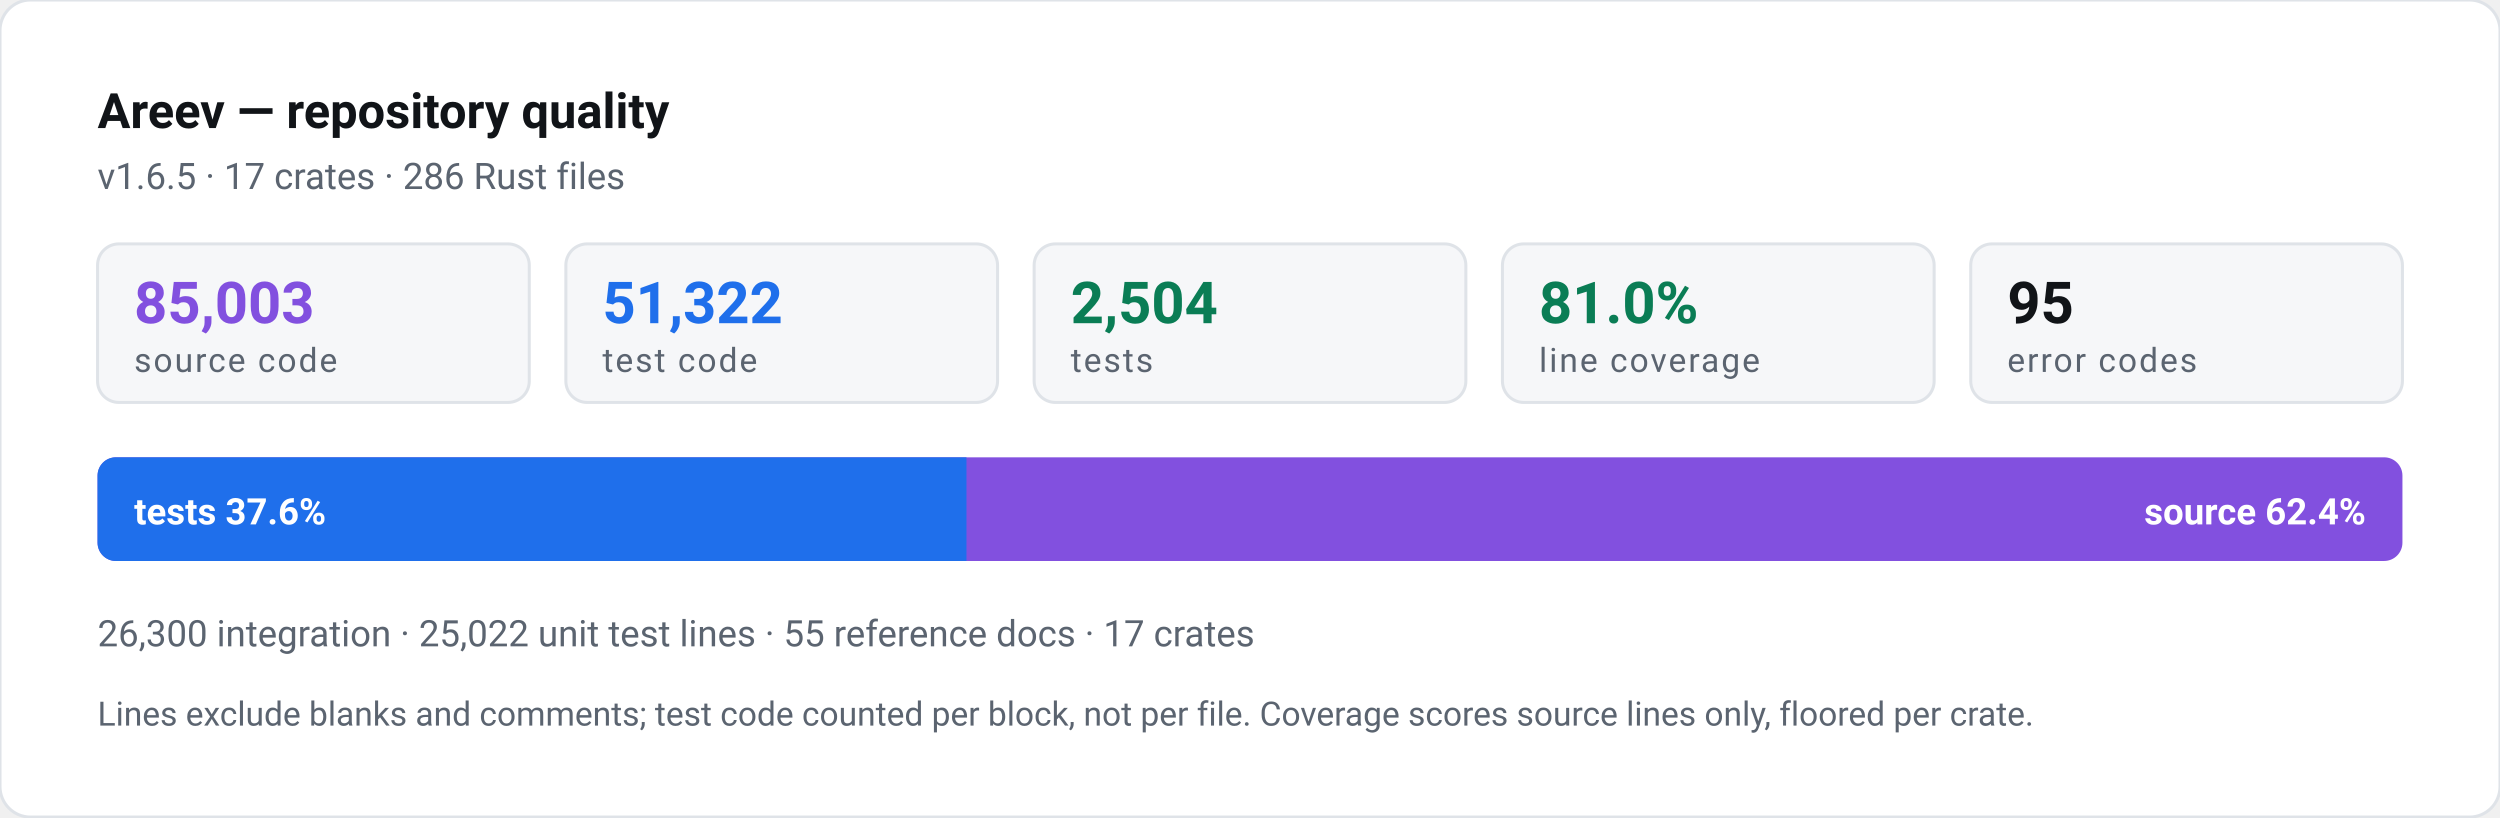
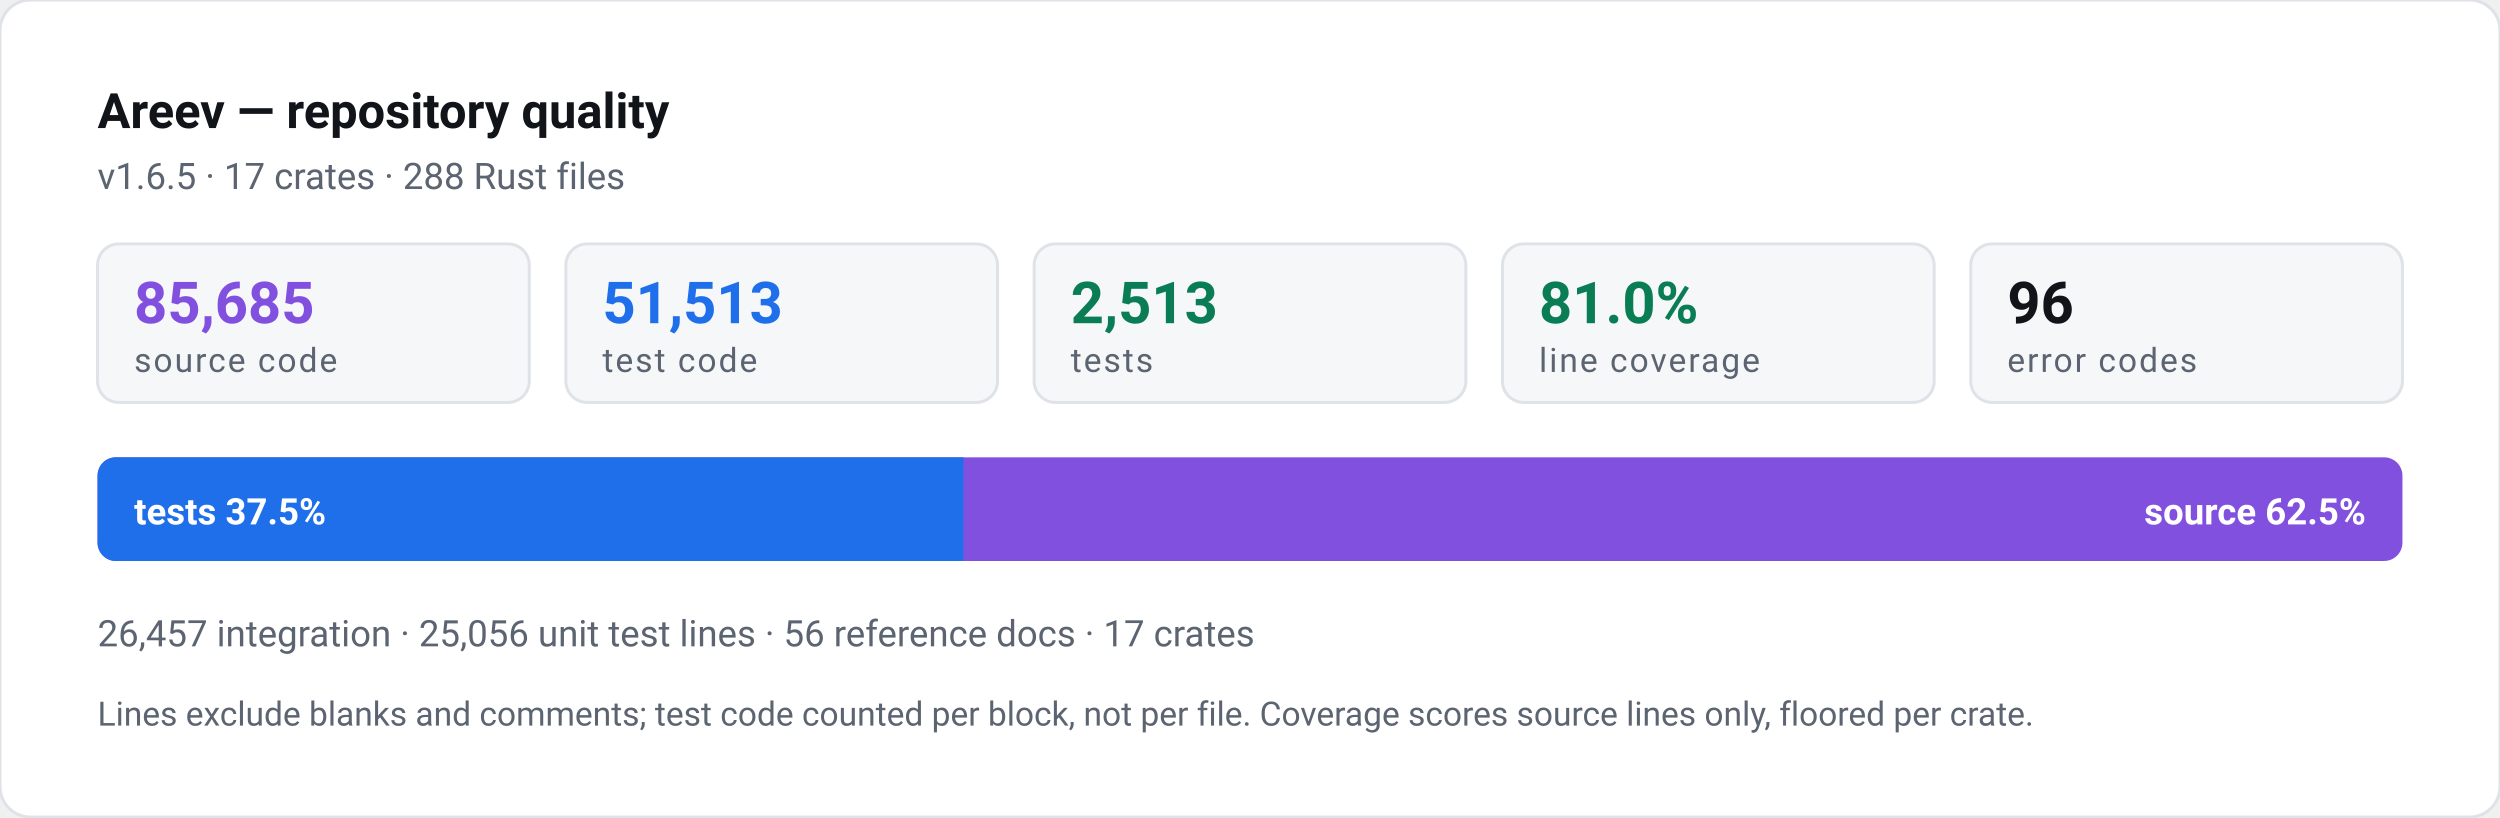
- <svg xmlns="http://www.w3.org/2000/svg" width="820" height="268" viewBox="0 0 820 268" role="img" aria-label="Areev repository quality: 51,322 lines of test code against 85,003 lines of source, 2,504 tests, 81.0% line coverage">
+ <svg xmlns="http://www.w3.org/2000/svg" width="820" height="268" viewBox="0 0 820 268" role="img" aria-label="Areev repository quality: 51,513 lines of test code against 85,685 lines of source, 2,513 tests, 81.0% line coverage">
  <style>text{font-family:ui-sans-serif,-apple-system,"Segoe UI",Roboto,Helvetica,Arial,sans-serif}.n{font-weight:700;font-variant-numeric:tabular-nums}.l{font-size:11px;letter-spacing:.06em;text-transform:uppercase}</style>
  <rect width="820" height="268" rx="10" fill="#ffffff" stroke="#dfe3e8" />
  <text x="32" y="42" class="n" font-size="16" fill="#111418">Areev — repository quality</text>
-   <text x="32" y="62" font-size="12" fill="#5b6470">v1.6.5 · 17 crates · 286 Rust files</text>
+   <text x="32" y="62" font-size="12" fill="#5b6470">v1.6.5 · 17 crates · 288 Rust files</text>
  <rect x="32.0" y="80" width="141.6" height="52" rx="7" fill="#f6f7f9" stroke="#dfe3e8" />
-   <text x="44.0" y="106" class="n" font-size="19" fill="#8250df">85,003</text>
+   <text x="44.0" y="106" class="n" font-size="19" fill="#8250df">85,685</text>
  <text x="44.0" y="122" class="l" fill="#5b6470">source code</text>
  <rect x="185.6" y="80" width="141.6" height="52" rx="7" fill="#f6f7f9" stroke="#dfe3e8" />
-   <text x="197.6" y="106" class="n" font-size="19" fill="#1f6feb">51,322</text>
+   <text x="197.6" y="106" class="n" font-size="19" fill="#1f6feb">51,513</text>
  <text x="197.6" y="122" class="l" fill="#5b6470">test code</text>
  <rect x="339.2" y="80" width="141.6" height="52" rx="7" fill="#f6f7f9" stroke="#dfe3e8" />
-   <text x="351.2" y="106" class="n" font-size="19" fill="#0a7d55">2,504</text>
+   <text x="351.2" y="106" class="n" font-size="19" fill="#0a7d55">2,513</text>
  <text x="351.2" y="122" class="l" fill="#5b6470">tests</text>
  <rect x="492.8" y="80" width="141.6" height="52" rx="7" fill="#f6f7f9" stroke="#dfe3e8" />
  <text x="504.8" y="106" class="n" font-size="19" fill="#0a7d55">81.0%</text>
  <text x="504.8" y="122" class="l" fill="#5b6470">line coverage</text>
  <rect x="646.4" y="80" width="141.6" height="52" rx="7" fill="#f6f7f9" stroke="#dfe3e8" />
-   <text x="658.4" y="106" class="n" font-size="19" fill="#111418">95</text>
+   <text x="658.4" y="106" class="n" font-size="19" fill="#111418">96</text>
  <text x="658.4" y="122" class="l" fill="#5b6470">error codes</text>
  <rect x="32" y="150" width="756" height="34" rx="6" fill="#8250df" />
-   <path d="M32 156a6 6 0 0 1 6-6h279v34h-279a6 6 0 0 1-6-6z" fill="#1f6feb" />
-   <text x="44" y="172" class="n" font-size="12" fill="#ffffff">tests 37.6%</text>
-   <text x="776" y="172" class="n" font-size="12" fill="#ffffff" text-anchor="end">source 62.4%</text>
-   <text x="32" y="212" font-size="12" fill="#5b6470">26,300 integration · 25,022 unit test lines · 55 reference docs · 17 crates</text>
+   <path d="M32 156a6 6 0 0 1 6-6h278v34h-278a6 6 0 0 1-6-6z" fill="#1f6feb" />
+   <text x="44" y="172" class="n" font-size="12" fill="#ffffff">tests 37.5%</text>
+   <text x="776" y="172" class="n" font-size="12" fill="#ffffff" text-anchor="end">source 62.5%</text>
+   <text x="32" y="212" font-size="12" fill="#5b6470">26,457 integration · 25,056 unit test lines · 56 reference docs · 17 crates</text>
  <text x="32" y="238" font-size="11" fill="#5b6470">Lines exclude blanks and comments; test code counted per block, not per file. Coverage scores source lines only, floored per crate.</text>
</svg>
